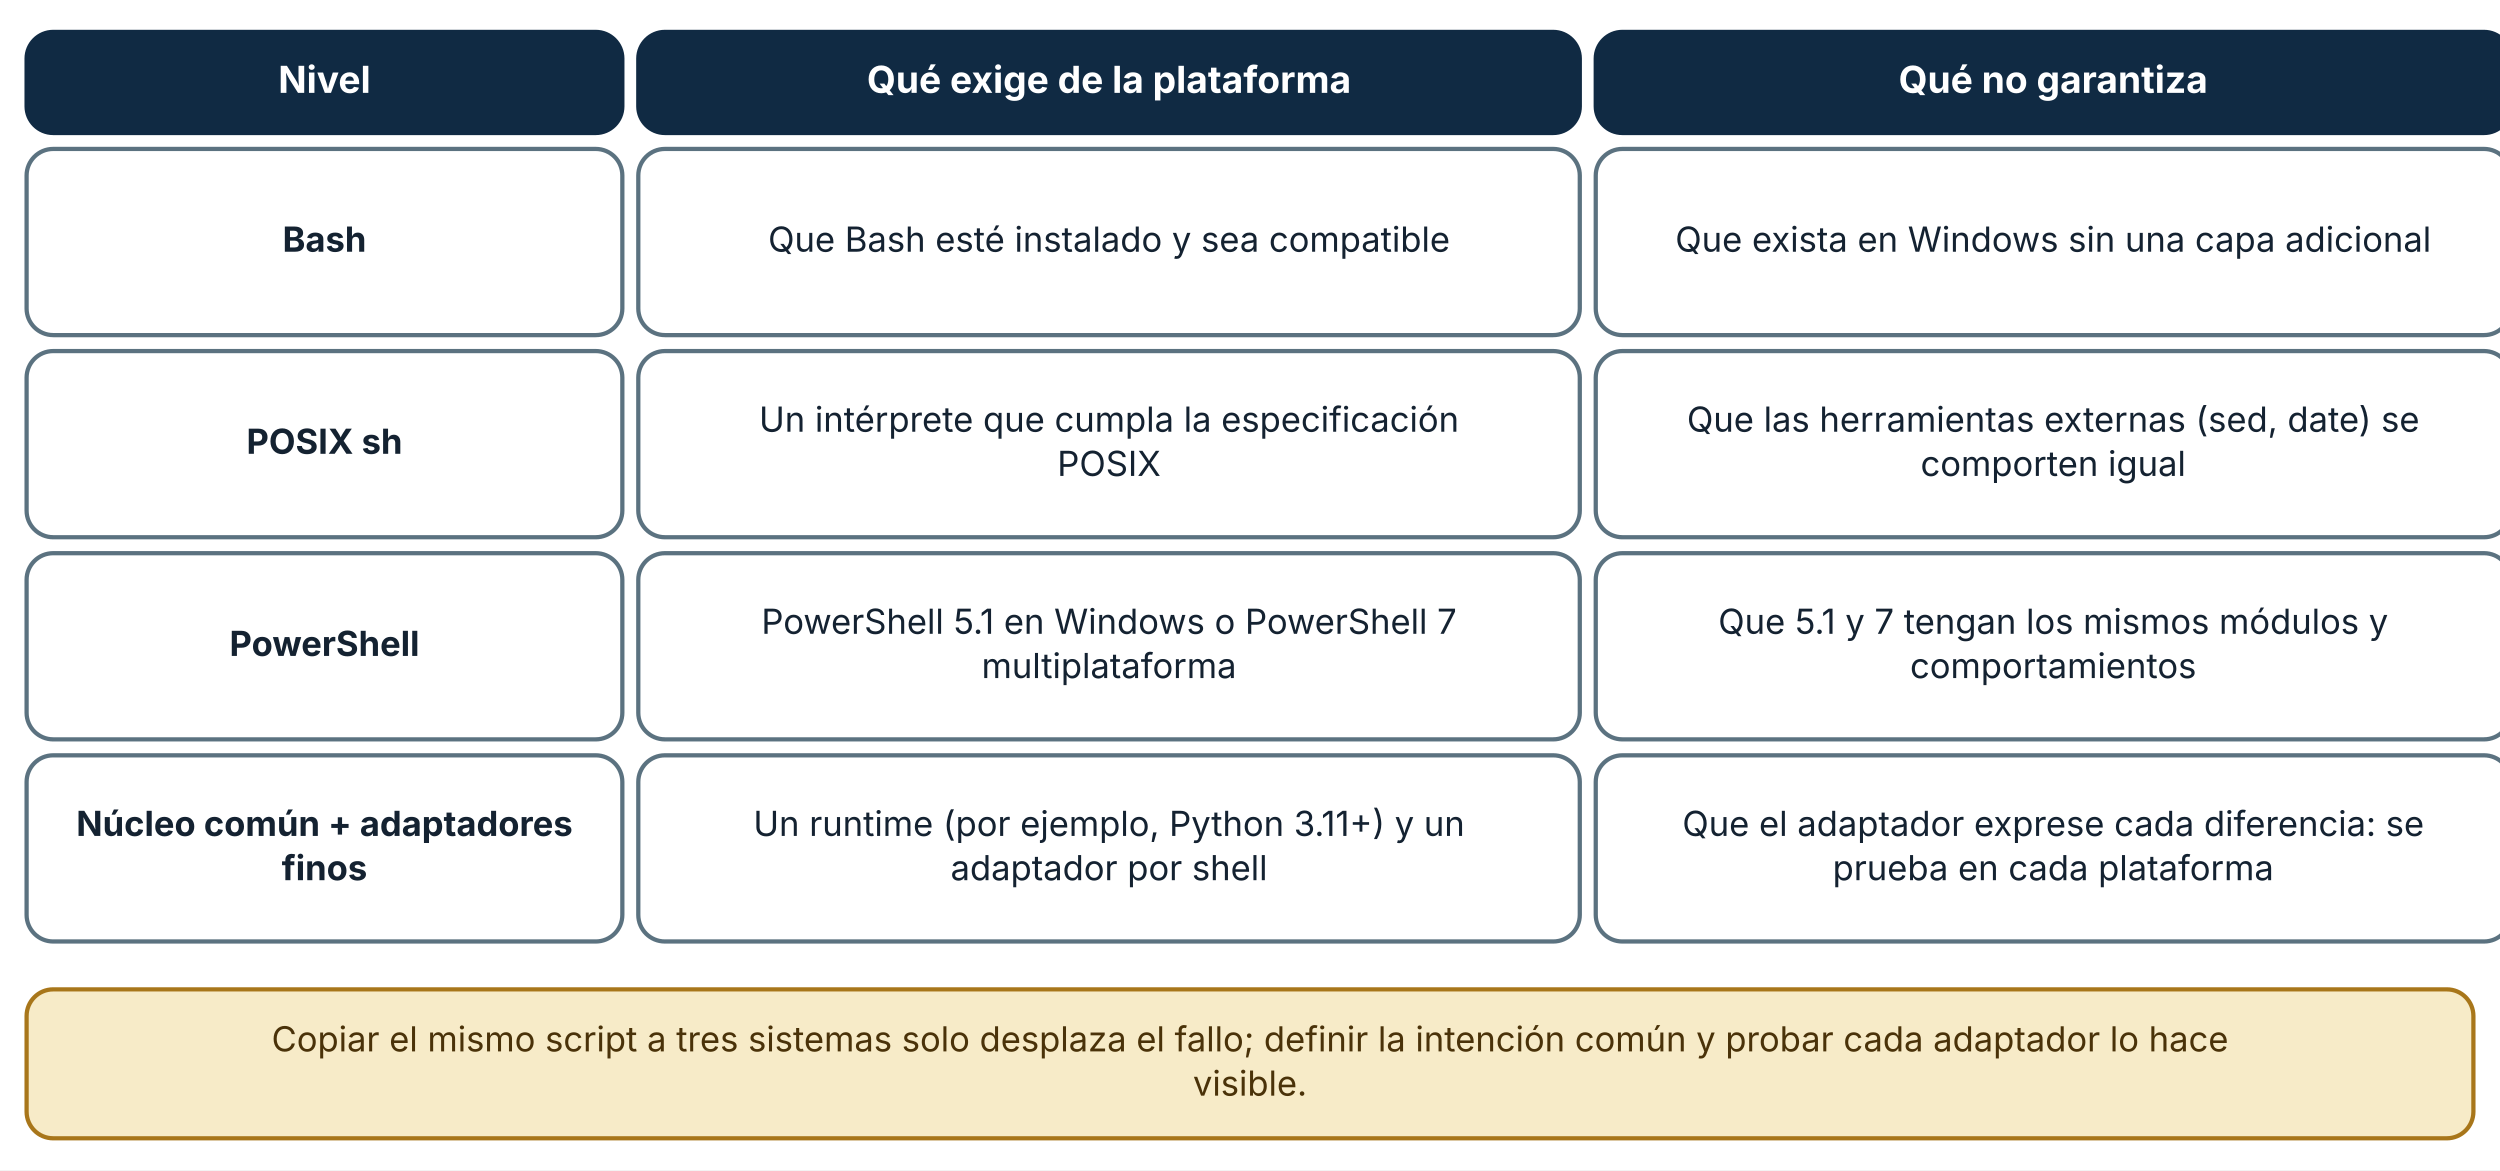
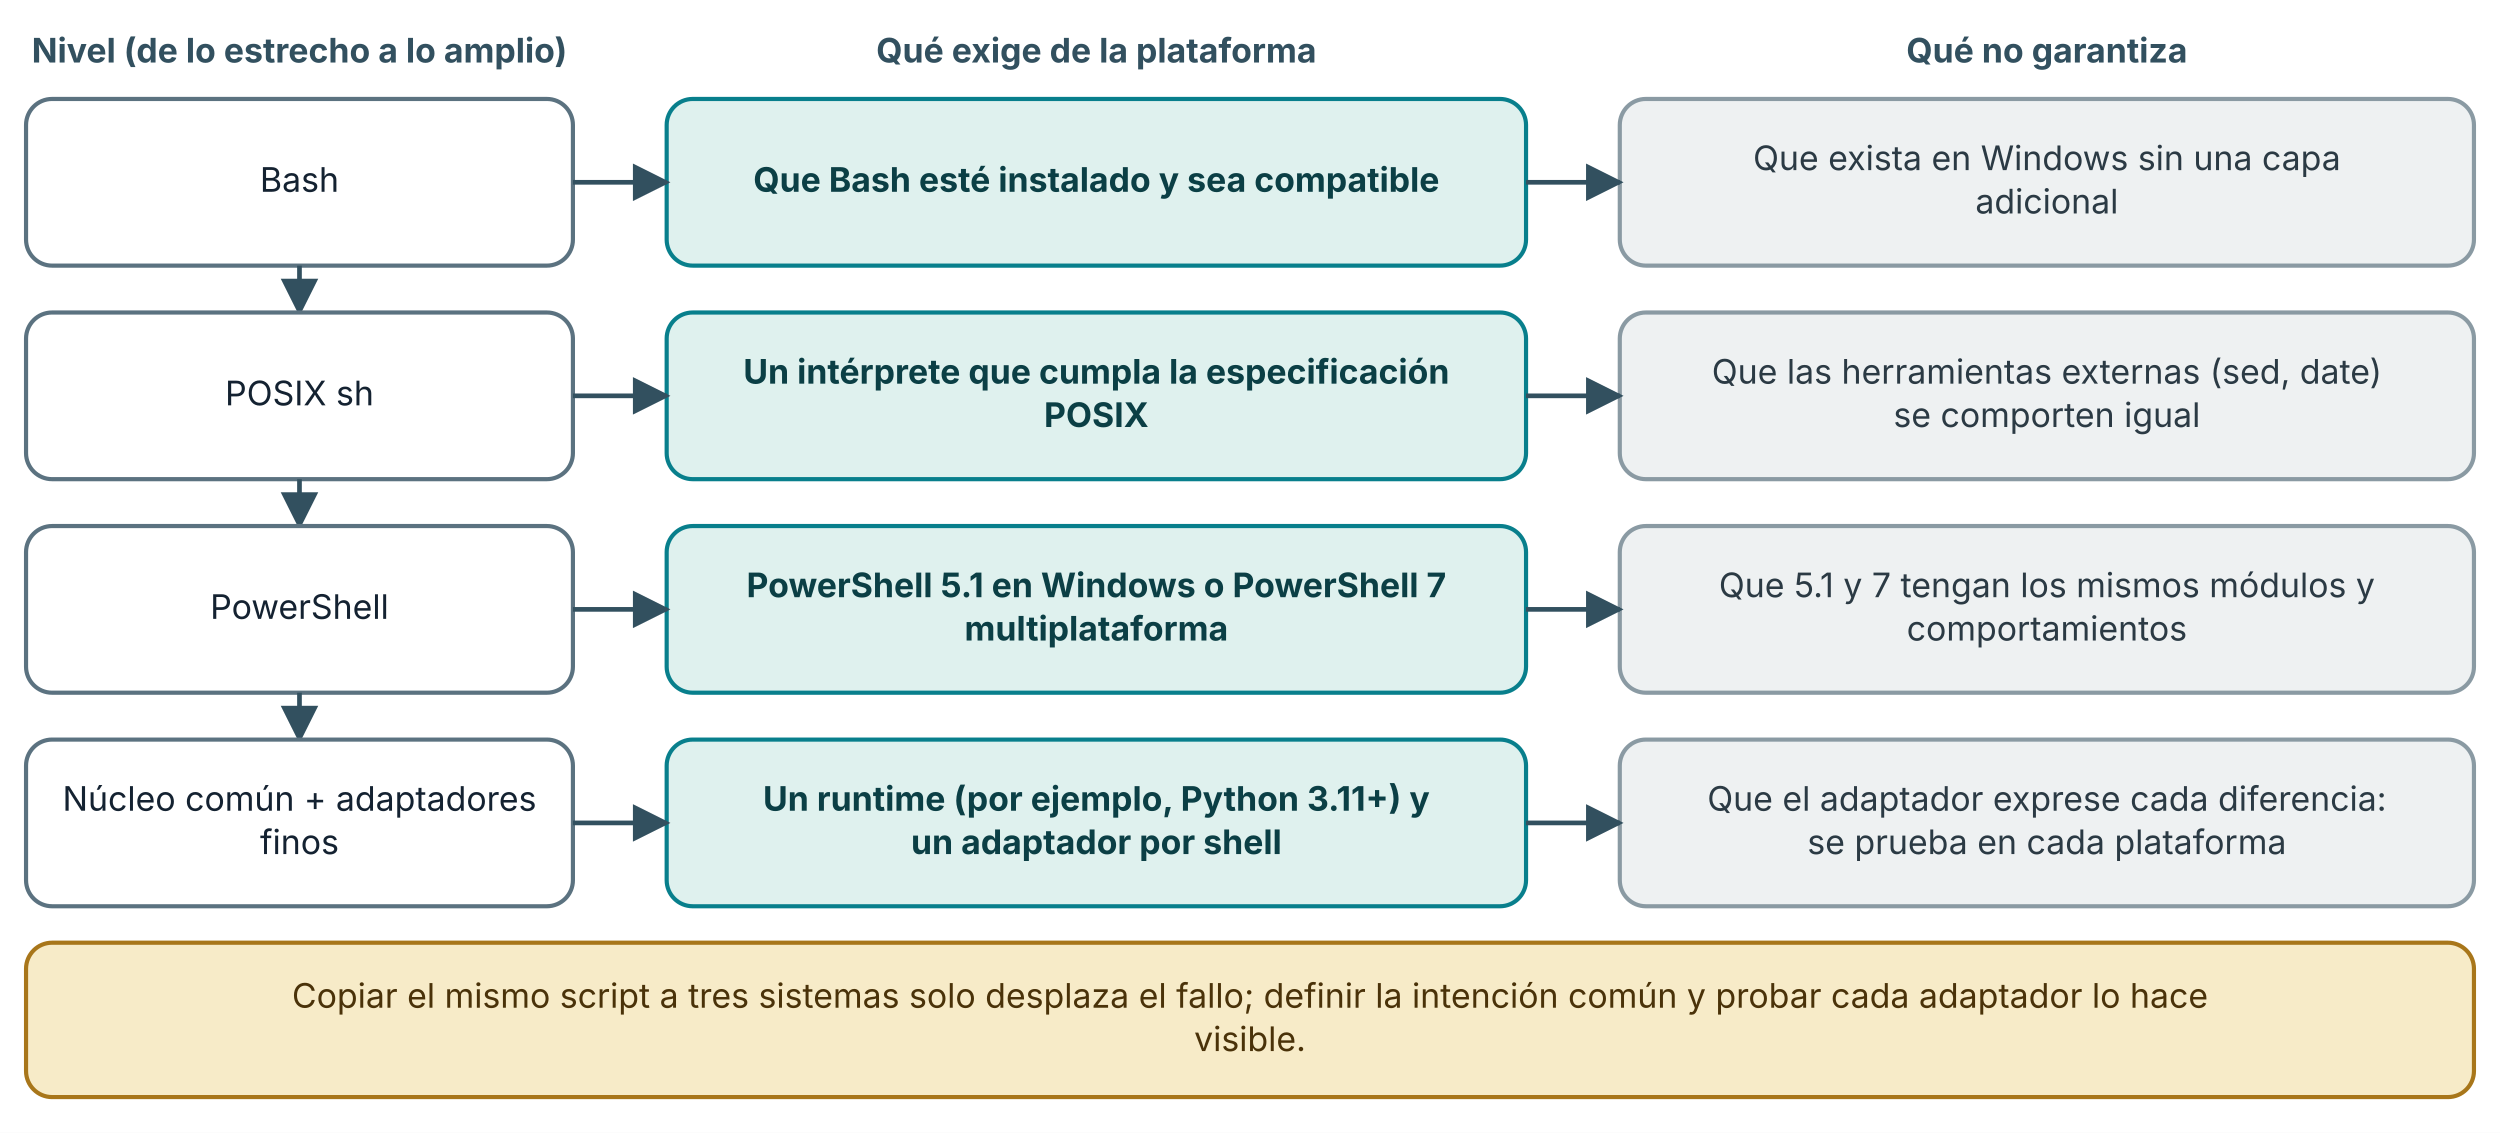
- <svg xmlns="http://www.w3.org/2000/svg" viewBox="0 0 940 440" width="940" height="440" role="img" aria-labelledby="t d" font-family="Inter, 'Segoe UI', system-ui, -apple-system, sans-serif">
+ <svg xmlns="http://www.w3.org/2000/svg" viewBox="0 0 960 435" width="960" height="435" role="img" aria-labelledby="t d" font-family="Inter, 'Segoe UI', system-ui, -apple-system, sans-serif">
  <defs>
    <marker id="arrow" viewBox="0 0 10 10" refX="9" refY="5" markerWidth="8" markerHeight="8" orient="auto-start-reverse">
      <path d="M0,0 L10,5 L0,10 z" fill="#32505f" />
    </marker>
    <marker id="arrow-coral" viewBox="0 0 10 10" refX="9" refY="5" markerWidth="8" markerHeight="8" orient="auto-start-reverse">
      <path d="M0,0 L10,5 L0,10 z" fill="#c0432f" />
    </marker>
  </defs>
-   <rect width="940" height="440" fill="#ffffff" />
-   <rect x="10" y="12" width="224" height="38" rx="10" fill="#102a43" stroke="#102a43" stroke-width="1.6" />
-   <text x="122" y="34.92" font-size="14" text-anchor="middle" font-weight="700" fill="#ffffff">
-     <tspan x="122" dy="0">Nivel</tspan>
+   <rect width="960" height="435" fill="#ffffff" />
+   <text x="115" y="24" font-size="13" text-anchor="middle" font-weight="700" fill="#32505f">
+     <tspan x="115" dy="0">Nivel (de lo estrecho a lo amplio)</tspan>
  </text>
-   <rect x="240" y="12" width="354" height="38" rx="10" fill="#102a43" stroke="#102a43" stroke-width="1.6" />
-   <text x="417" y="34.92" font-size="14" text-anchor="middle" font-weight="700" fill="#ffffff">
-     <tspan x="417" dy="0">Qué exige de la plataforma</tspan>
+   <text x="421" y="24" font-size="13" text-anchor="middle" font-weight="700" fill="#32505f">
+     <tspan x="421" dy="0">Qué exige de la plataforma</tspan>
  </text>
-   <rect x="600" y="12" width="344" height="38" rx="10" fill="#102a43" stroke="#102a43" stroke-width="1.6" />
-   <text x="772" y="34.92" font-size="14" text-anchor="middle" font-weight="700" fill="#ffffff">
-     <tspan x="772" dy="0">Qué no garantiza</tspan>
+   <text x="786" y="24" font-size="13" text-anchor="middle" font-weight="700" fill="#32505f">
+     <tspan x="786" dy="0">Qué no garantiza</tspan>
  </text>
-   <rect x="10" y="56" width="224" height="70" rx="10" fill="#ffffff" stroke="#5b7280" stroke-width="1.6" />
-   <text x="122" y="94.64" font-size="13" text-anchor="middle" font-weight="700" fill="#142231">
-     <tspan x="122" dy="0">Bash</tspan>
+   <rect x="10" y="38" width="210" height="64" rx="10" fill="#ffffff" stroke="#5b7280" stroke-width="1.6" />
+   <text x="115" y="73.64" font-size="13" text-anchor="middle" font-weight="400" fill="#142231">
+     <tspan x="115" dy="0">Bash</tspan>
  </text>
-   <rect x="240" y="56" width="354" height="70" rx="10" fill="#ffffff" stroke="#5b7280" stroke-width="1.6" />
-   <text x="417" y="94.64" font-size="13" text-anchor="middle" font-weight="400" fill="#142231">
-     <tspan x="417" dy="0">Que Bash esté instalado y sea compatible</tspan>
+   <rect x="256" y="38" width="330" height="64" rx="10" fill="#dff1ee" stroke="#087f8c" stroke-width="1.6" />
+   <text x="421" y="73.64" font-size="13" text-anchor="middle" font-weight="700" fill="#0b3f45">
+     <tspan x="421" dy="0">Que Bash esté instalado y sea compatible</tspan>
  </text>
-   <rect x="600" y="56" width="344" height="70" rx="10" fill="#ffffff" stroke="#5b7280" stroke-width="1.6" />
-   <text x="772" y="94.64" font-size="13" text-anchor="middle" font-weight="400" fill="#142231">
-     <tspan x="772" dy="0">Que exista en Windows sin una capa adicional</tspan>
+   <rect x="622" y="38" width="328" height="64" rx="10" fill="#eef1f2" stroke="#8a9aa3" stroke-width="1.6" />
+   <text x="786" y="65.32" font-size="13" text-anchor="middle" font-weight="400" fill="#2b3a44">
+     <tspan x="786" dy="0">Que exista en Windows sin una capa</tspan>
  </text>
-   <rect x="10" y="132" width="224" height="70" rx="10" fill="#ffffff" stroke="#5b7280" stroke-width="1.6" />
-   <text x="122" y="170.64" font-size="13" text-anchor="middle" font-weight="700" fill="#142231">
-     <tspan x="122" dy="0">POSIX sh</tspan>
+   <text x="786" y="81.96" font-size="13" text-anchor="middle" font-weight="400" fill="#2b3a44">
+     <tspan x="786" dy="0">adicional</tspan>
  </text>
-   <rect x="240" y="132" width="354" height="70" rx="10" fill="#ffffff" stroke="#5b7280" stroke-width="1.6" />
-   <text x="417" y="162.32" font-size="13" text-anchor="middle" font-weight="400" fill="#142231">
-     <tspan x="417" dy="0">Un intérprete que cumpla la especificación</tspan>
+   <polyline points="220,70 256,70" fill="none" stroke="#32505f" stroke-width="1.8" marker-end="url(#arrow)" />
+   <polyline points="586,70 622,70" fill="none" stroke="#32505f" stroke-width="1.8" marker-end="url(#arrow)" />
+   <polyline points="115,102 115,120" fill="none" stroke="#32505f" stroke-width="1.8" marker-end="url(#arrow)" />
+   <rect x="10" y="120" width="210" height="64" rx="10" fill="#ffffff" stroke="#5b7280" stroke-width="1.6" />
+   <text x="115" y="155.64" font-size="13" text-anchor="middle" font-weight="400" fill="#142231">
+     <tspan x="115" dy="0">POSIX sh</tspan>
  </text>
-   <text x="417" y="178.96" font-size="13" text-anchor="middle" font-weight="400" fill="#142231">
-     <tspan x="417" dy="0">POSIX</tspan>
+   <rect x="256" y="120" width="330" height="64" rx="10" fill="#dff1ee" stroke="#087f8c" stroke-width="1.6" />
+   <text x="421" y="147.32" font-size="13" text-anchor="middle" font-weight="700" fill="#0b3f45">
+     <tspan x="421" dy="0">Un intérprete que cumpla la especificación</tspan>
  </text>
-   <rect x="600" y="132" width="344" height="70" rx="10" fill="#ffffff" stroke="#5b7280" stroke-width="1.6" />
-   <text x="772" y="162.32" font-size="13" text-anchor="middle" font-weight="400" fill="#142231">
-     <tspan x="772" dy="0">Que las herramientas externas (sed, date) se</tspan>
+   <text x="421" y="163.96" font-size="13" text-anchor="middle" font-weight="700" fill="#0b3f45">
+     <tspan x="421" dy="0">POSIX</tspan>
  </text>
-   <text x="772" y="178.96" font-size="13" text-anchor="middle" font-weight="400" fill="#142231">
-     <tspan x="772" dy="0">comporten igual</tspan>
+   <rect x="622" y="120" width="328" height="64" rx="10" fill="#eef1f2" stroke="#8a9aa3" stroke-width="1.6" />
+   <text x="786" y="147.32" font-size="13" text-anchor="middle" font-weight="400" fill="#2b3a44">
+     <tspan x="786" dy="0">Que las herramientas externas (sed, date)</tspan>
  </text>
-   <rect x="10" y="208" width="224" height="70" rx="10" fill="#ffffff" stroke="#5b7280" stroke-width="1.6" />
-   <text x="122" y="246.64" font-size="13" text-anchor="middle" font-weight="700" fill="#142231">
-     <tspan x="122" dy="0">PowerShell</tspan>
+   <text x="786" y="163.96" font-size="13" text-anchor="middle" font-weight="400" fill="#2b3a44">
+     <tspan x="786" dy="0">se comporten igual</tspan>
  </text>
-   <rect x="240" y="208" width="354" height="70" rx="10" fill="#ffffff" stroke="#5b7280" stroke-width="1.6" />
-   <text x="417" y="238.32" font-size="13" text-anchor="middle" font-weight="400" fill="#142231">
-     <tspan x="417" dy="0">PowerShell 5.1 en Windows o PowerShell 7</tspan>
+   <polyline points="220,152 256,152" fill="none" stroke="#32505f" stroke-width="1.8" marker-end="url(#arrow)" />
+   <polyline points="586,152 622,152" fill="none" stroke="#32505f" stroke-width="1.8" marker-end="url(#arrow)" />
+   <polyline points="115,184 115,202" fill="none" stroke="#32505f" stroke-width="1.8" marker-end="url(#arrow)" />
+   <rect x="10" y="202" width="210" height="64" rx="10" fill="#ffffff" stroke="#5b7280" stroke-width="1.6" />
+   <text x="115" y="237.64" font-size="13" text-anchor="middle" font-weight="400" fill="#142231">
+     <tspan x="115" dy="0">PowerShell</tspan>
  </text>
-   <text x="417" y="254.96" font-size="13" text-anchor="middle" font-weight="400" fill="#142231">
-     <tspan x="417" dy="0">multiplataforma</tspan>
+   <rect x="256" y="202" width="330" height="64" rx="10" fill="#dff1ee" stroke="#087f8c" stroke-width="1.6" />
+   <text x="421" y="229.32" font-size="13" text-anchor="middle" font-weight="700" fill="#0b3f45">
+     <tspan x="421" dy="0">PowerShell 5.1 en Windows o PowerShell 7</tspan>
  </text>
-   <rect x="600" y="208" width="344" height="70" rx="10" fill="#ffffff" stroke="#5b7280" stroke-width="1.6" />
-   <text x="772" y="238.32" font-size="13" text-anchor="middle" font-weight="400" fill="#142231">
-     <tspan x="772" dy="0">Que 5.1 y 7 tengan los mismos módulos y</tspan>
+   <text x="421" y="245.96" font-size="13" text-anchor="middle" font-weight="700" fill="#0b3f45">
+     <tspan x="421" dy="0">multiplataforma</tspan>
  </text>
-   <text x="772" y="254.96" font-size="13" text-anchor="middle" font-weight="400" fill="#142231">
-     <tspan x="772" dy="0">comportamientos</tspan>
+   <rect x="622" y="202" width="328" height="64" rx="10" fill="#eef1f2" stroke="#8a9aa3" stroke-width="1.6" />
+   <text x="786" y="229.32" font-size="13" text-anchor="middle" font-weight="400" fill="#2b3a44">
+     <tspan x="786" dy="0">Que 5.1 y 7 tengan los mismos módulos y</tspan>
  </text>
-   <rect x="10" y="284" width="224" height="70" rx="10" fill="#ffffff" stroke="#5b7280" stroke-width="1.6" />
-   <text x="122" y="314.32" font-size="13" text-anchor="middle" font-weight="700" fill="#142231">
-     <tspan x="122" dy="0">Núcleo común + adaptadores</tspan>
+   <text x="786" y="245.96" font-size="13" text-anchor="middle" font-weight="400" fill="#2b3a44">
+     <tspan x="786" dy="0">comportamientos</tspan>
  </text>
-   <text x="122" y="330.96" font-size="13" text-anchor="middle" font-weight="700" fill="#142231">
-     <tspan x="122" dy="0">finos</tspan>
+   <polyline points="220,234 256,234" fill="none" stroke="#32505f" stroke-width="1.8" marker-end="url(#arrow)" />
+   <polyline points="586,234 622,234" fill="none" stroke="#32505f" stroke-width="1.8" marker-end="url(#arrow)" />
+   <polyline points="115,266 115,284" fill="none" stroke="#32505f" stroke-width="1.8" marker-end="url(#arrow)" />
+   <rect x="10" y="284" width="210" height="64" rx="10" fill="#ffffff" stroke="#5b7280" stroke-width="1.6" />
+   <text x="115" y="311.32" font-size="13" text-anchor="middle" font-weight="400" fill="#142231">
+     <tspan x="115" dy="0">Núcleo común + adaptadores</tspan>
  </text>
-   <rect x="240" y="284" width="354" height="70" rx="10" fill="#ffffff" stroke="#5b7280" stroke-width="1.6" />
-   <text x="417" y="314.32" font-size="13" text-anchor="middle" font-weight="400" fill="#142231">
-     <tspan x="417" dy="0">Un runtime (por ejemplo, Python 3.11+) y un</tspan>
+   <text x="115" y="327.96" font-size="13" text-anchor="middle" font-weight="400" fill="#142231">
+     <tspan x="115" dy="0">finos</tspan>
  </text>
-   <text x="417" y="330.96" font-size="13" text-anchor="middle" font-weight="400" fill="#142231">
-     <tspan x="417" dy="0">adaptador por shell</tspan>
+   <rect x="256" y="284" width="330" height="64" rx="10" fill="#dff1ee" stroke="#087f8c" stroke-width="1.6" />
+   <text x="421" y="311.32" font-size="13" text-anchor="middle" font-weight="700" fill="#0b3f45">
+     <tspan x="421" dy="0">Un runtime (por ejemplo, Python 3.11+) y</tspan>
  </text>
-   <rect x="600" y="284" width="344" height="70" rx="10" fill="#ffffff" stroke="#5b7280" stroke-width="1.6" />
-   <text x="772" y="314.32" font-size="13" text-anchor="middle" font-weight="400" fill="#142231">
-     <tspan x="772" dy="0">Que el adaptador exprese cada diferencia: se</tspan>
+   <text x="421" y="327.96" font-size="13" text-anchor="middle" font-weight="700" fill="#0b3f45">
+     <tspan x="421" dy="0">un adaptador por shell</tspan>
  </text>
-   <text x="772" y="330.96" font-size="13" text-anchor="middle" font-weight="400" fill="#142231">
-     <tspan x="772" dy="0">prueba en cada plataforma</tspan>
+   <rect x="622" y="284" width="328" height="64" rx="10" fill="#eef1f2" stroke="#8a9aa3" stroke-width="1.6" />
+   <text x="786" y="311.32" font-size="13" text-anchor="middle" font-weight="400" fill="#2b3a44">
+     <tspan x="786" dy="0">Que el adaptador exprese cada diferencia:</tspan>
  </text>
-   <rect x="10" y="372" width="920" height="56" rx="10" fill="#f7ebc8" stroke="#a8761a" stroke-width="1.6" />
-   <text x="470" y="395.32" font-size="13" text-anchor="middle" font-weight="400" fill="#4a3209">
-     <tspan x="470" dy="0">Copiar el mismo script a tres sistemas solo desplaza el fallo; definir la intención común y probar cada adaptador lo hace</tspan>
+   <text x="786" y="327.96" font-size="13" text-anchor="middle" font-weight="400" fill="#2b3a44">
+     <tspan x="786" dy="0">se prueba en cada plataforma</tspan>
  </text>
-   <text x="470" y="411.96" font-size="13" text-anchor="middle" font-weight="400" fill="#4a3209">
-     <tspan x="470" dy="0">visible.</tspan>
+   <polyline points="220,316 256,316" fill="none" stroke="#32505f" stroke-width="1.8" marker-end="url(#arrow)" />
+   <polyline points="586,316 622,316" fill="none" stroke="#32505f" stroke-width="1.8" marker-end="url(#arrow)" />
+   <rect x="10" y="362" width="940" height="59.28" rx="10" fill="#f7ebc8" stroke="#a8761a" stroke-width="1.6" />
+   <text x="480" y="386.96" font-size="13" text-anchor="middle" font-weight="400" fill="#4a3209">
+     <tspan x="480" dy="0">Copiar el mismo script a tres sistemas solo desplaza el fallo; definir la intención común y probar cada adaptador lo hace</tspan>
+   </text>
+   <text x="480" y="403.6" font-size="13" text-anchor="middle" font-weight="400" fill="#4a3209">
+     <tspan x="480" dy="0">visible.</tspan>
  </text>
</svg>
